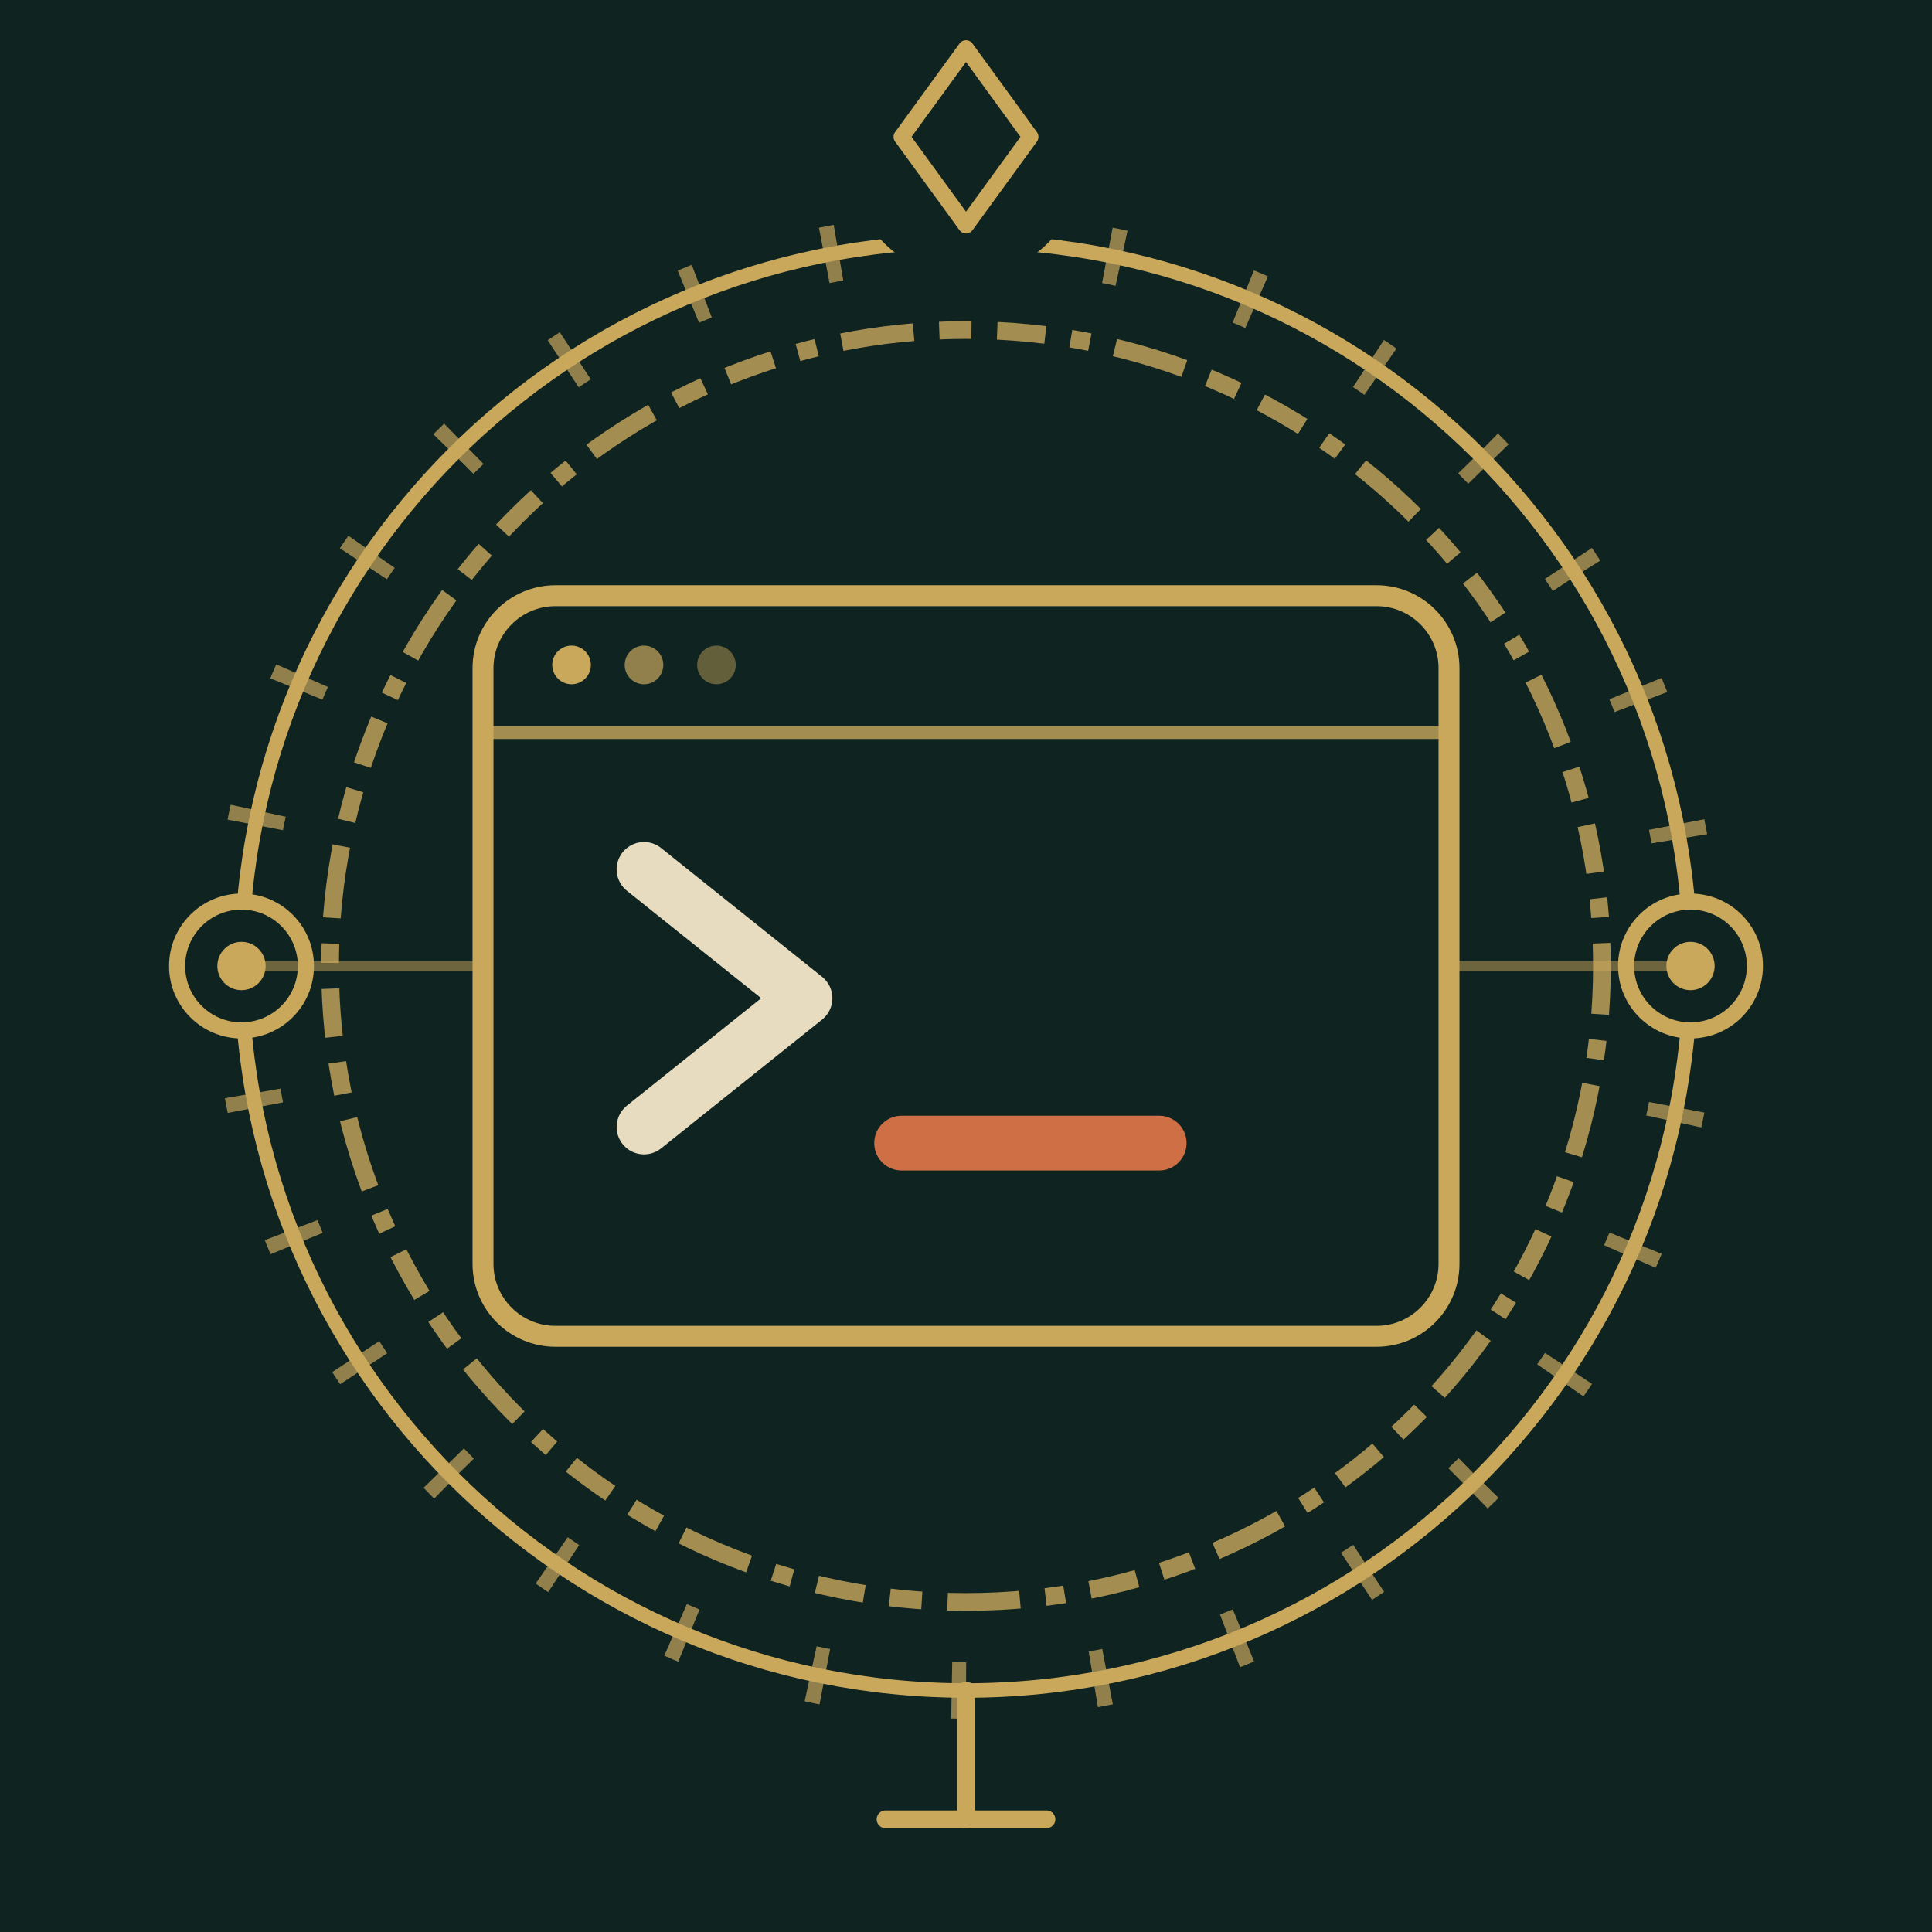
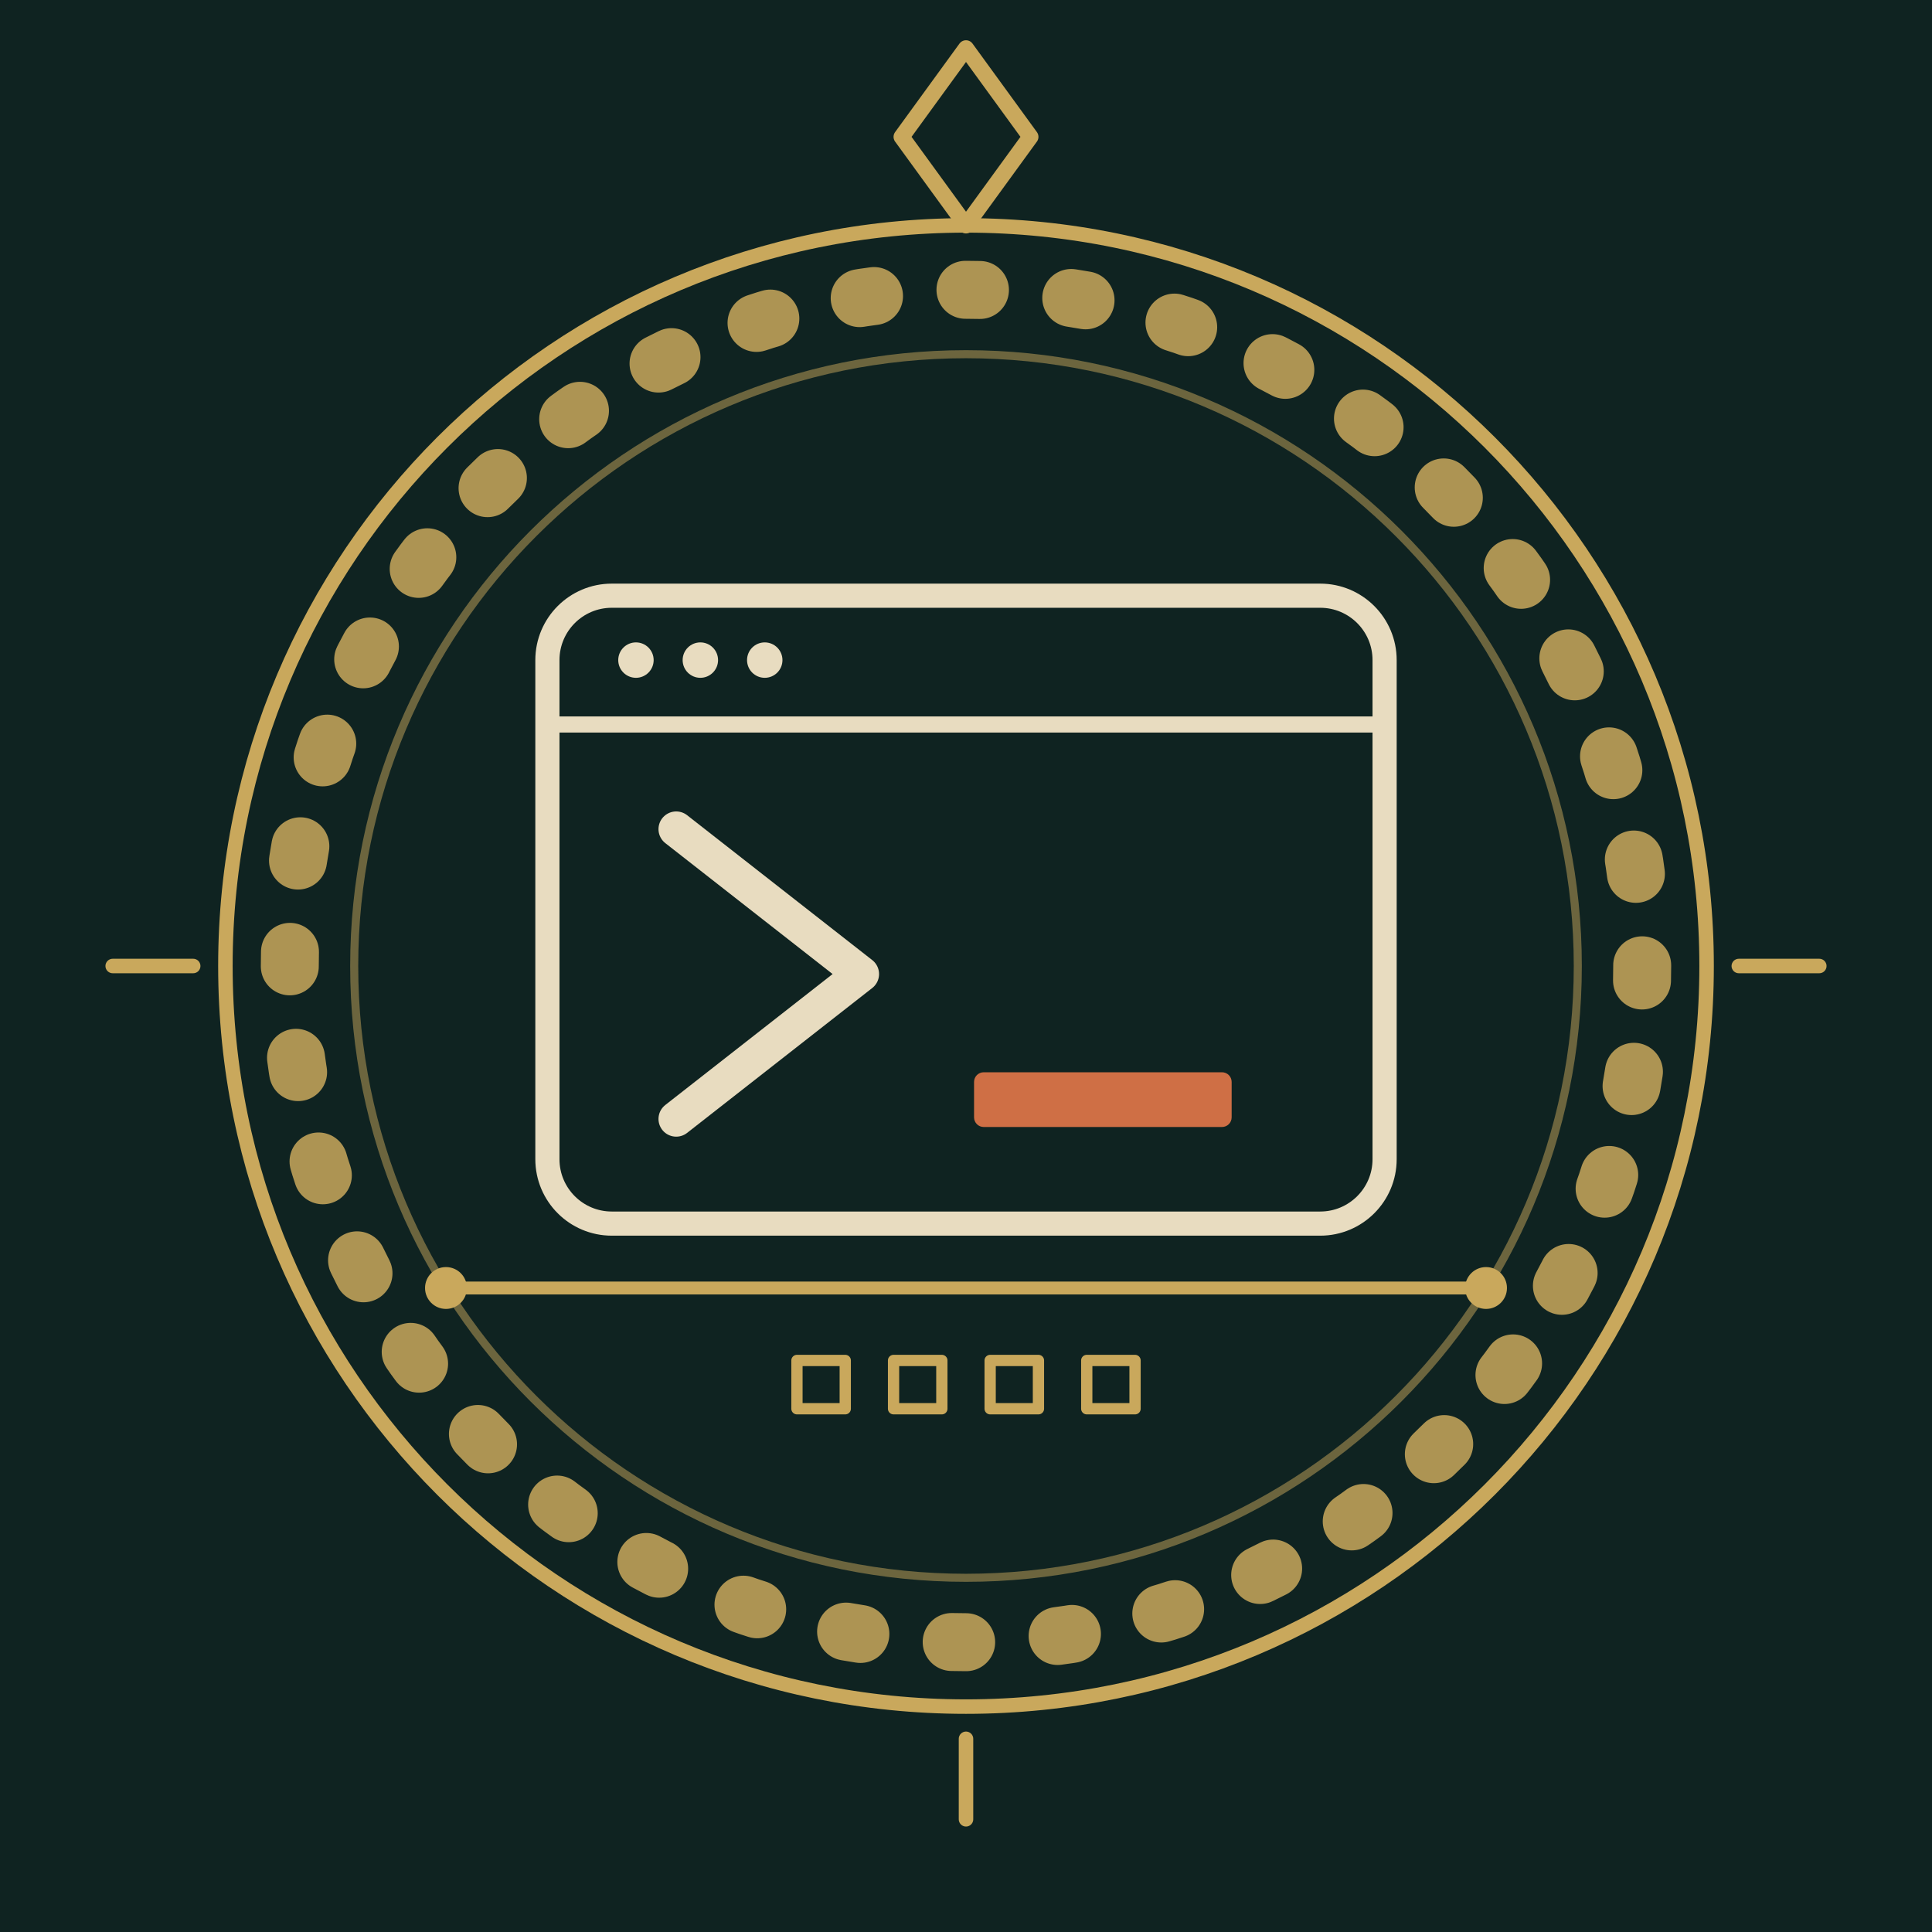
<svg xmlns="http://www.w3.org/2000/svg" width="1024" height="1024" viewBox="0 0 120 120">
  <rect x="0" y="0" width="120" height="120" fill="#0f2321" />
-   <circle cx="60" cy="60" r="45" fill="none" stroke="#c9a85c" stroke-width="0.9" />
-   <circle cx="60" cy="60" r="45" fill="none" stroke="#c9a85c" stroke-width="3.5" stroke-dasharray=".9 7.936" opacity="0.7" transform="rotate(-90 60 60)" />
-   <circle cx="60" cy="60" r="39.5" fill="none" stroke="#c9a85c" stroke-width="1.1" stroke-dasharray="3 1.6 1.2 1.6 4.5 1.6 2 1.6" opacity="0.8" />
-   <circle cx="105" cy="60" r="4" fill="#0f2321" stroke="#c9a85c" stroke-width="1" />
-   <circle cx="105" cy="60" r="1.5" fill="#c9a85c" />
-   <circle cx="15" cy="60" r="4" fill="#0f2321" stroke="#c9a85c" stroke-width="1" />
-   <circle cx="15" cy="60" r="1.5" fill="#c9a85c" />
-   <path d="M60 105 V113" fill="none" stroke="#c9a85c" stroke-width="1.1" stroke-linecap="round" />
-   <path d="M55 113 H65" fill="none" stroke="#c9a85c" stroke-width="1.1" stroke-linecap="round" />
-   <circle cx="60" cy="10" r="6.2" fill="#0f2321" stroke="#0f2321" stroke-width="2" />
+   <g fill="none" stroke="#c9a85c" stroke-linecap="round">
+     <circle cx="60" cy="60" r="46" stroke-width=".9" />
+     <circle cx="60" cy="60" r="42" stroke-width="3.6" stroke-dasharray=".9 5.697" opacity=".85" />
+     <circle cx="60" cy="60" r="38" stroke-width=".5" opacity=".5" />
+     <g stroke-width=".9">
+       <path d="M108 60 H113" />
+       <path d="M12 60 H7" />
+       <path d="M60 108 V113" />
+     </g>
+     <path d="M27.7 80 H92.3" stroke-width=".8" />
+     <g stroke-width=".7" stroke-linejoin="round">
+       <rect x="49.5" y="84.5" width="3" height="3" />
+       <rect x="55.5" y="84.5" width="3" height="3" />
+       <rect x="61.5" y="84.5" width="3" height="3" />
+       <rect x="67.5" y="84.5" width="3" height="3" />
+     </g>
+   </g>
+   <g fill="#c9a85c">
+     <circle cx="27.7" cy="80" r="1.3" />
+     <circle cx="92.3" cy="80" r="1.3" />
+   </g>
  <g id="marker">
    <path d="M60 3 L64 8.5 L60 14 L56 8.5 Z" fill="#0f2321" stroke="#c9a85c" stroke-width="1" stroke-linejoin="round" />
  </g>
-   <path d="M30 60 H15 M90 60 H105" fill="none" stroke="#c9a85c" stroke-width="0.6" opacity="0.5" />
-   <rect x="30" y="37" width="60" height="46" rx="4.5" fill="#0f2321" stroke="#c9a85c" stroke-width="1.3" />
-   <path d="M30 45.5 H90" fill="none" stroke="#c9a85c" stroke-width="0.8" opacity="0.8" />
-   <circle cx="35.5" cy="41.3" r="1.2" fill="#c9a85c" />
-   <circle cx="40" cy="41.3" r="1.2" fill="#c9a85c" opacity=".7" />
-   <circle cx="44.5" cy="41.3" r="1.2" fill="#c9a85c" opacity=".45" />
-   <path d="M40 54 L50 62 L40 70" fill="none" stroke="#e8dcc0" stroke-width="3.4" stroke-linecap="round" stroke-linejoin="round" />
-   <path d="M56 71 H72" fill="none" stroke="#cf6f45" stroke-width="3.4" stroke-linecap="round" />
+   <g fill="#0f2321" stroke="#e8dcc0" stroke-width="1.5" stroke-linecap="round" stroke-linejoin="round">
+     <rect x="34" y="37" width="52" height="39" rx="4" />
+     <path d="M34 45 H86" stroke-width="1" />
+     <path d="M42 51.5 L53.5 60.5 L42 69.5" fill="none" stroke-width="2.2" />
+   </g>
+   <g fill="#e8dcc0">
+     <circle cx="39.5" cy="41" r="1.1" />
+     <circle cx="43.5" cy="41" r="1.1" />
+     <circle cx="47.5" cy="41" r="1.1" />
+   </g>
+   <rect x="60.5" y="66.6" width="16" height="3.4" rx=".6" fill="#cf6f45" />
</svg>
